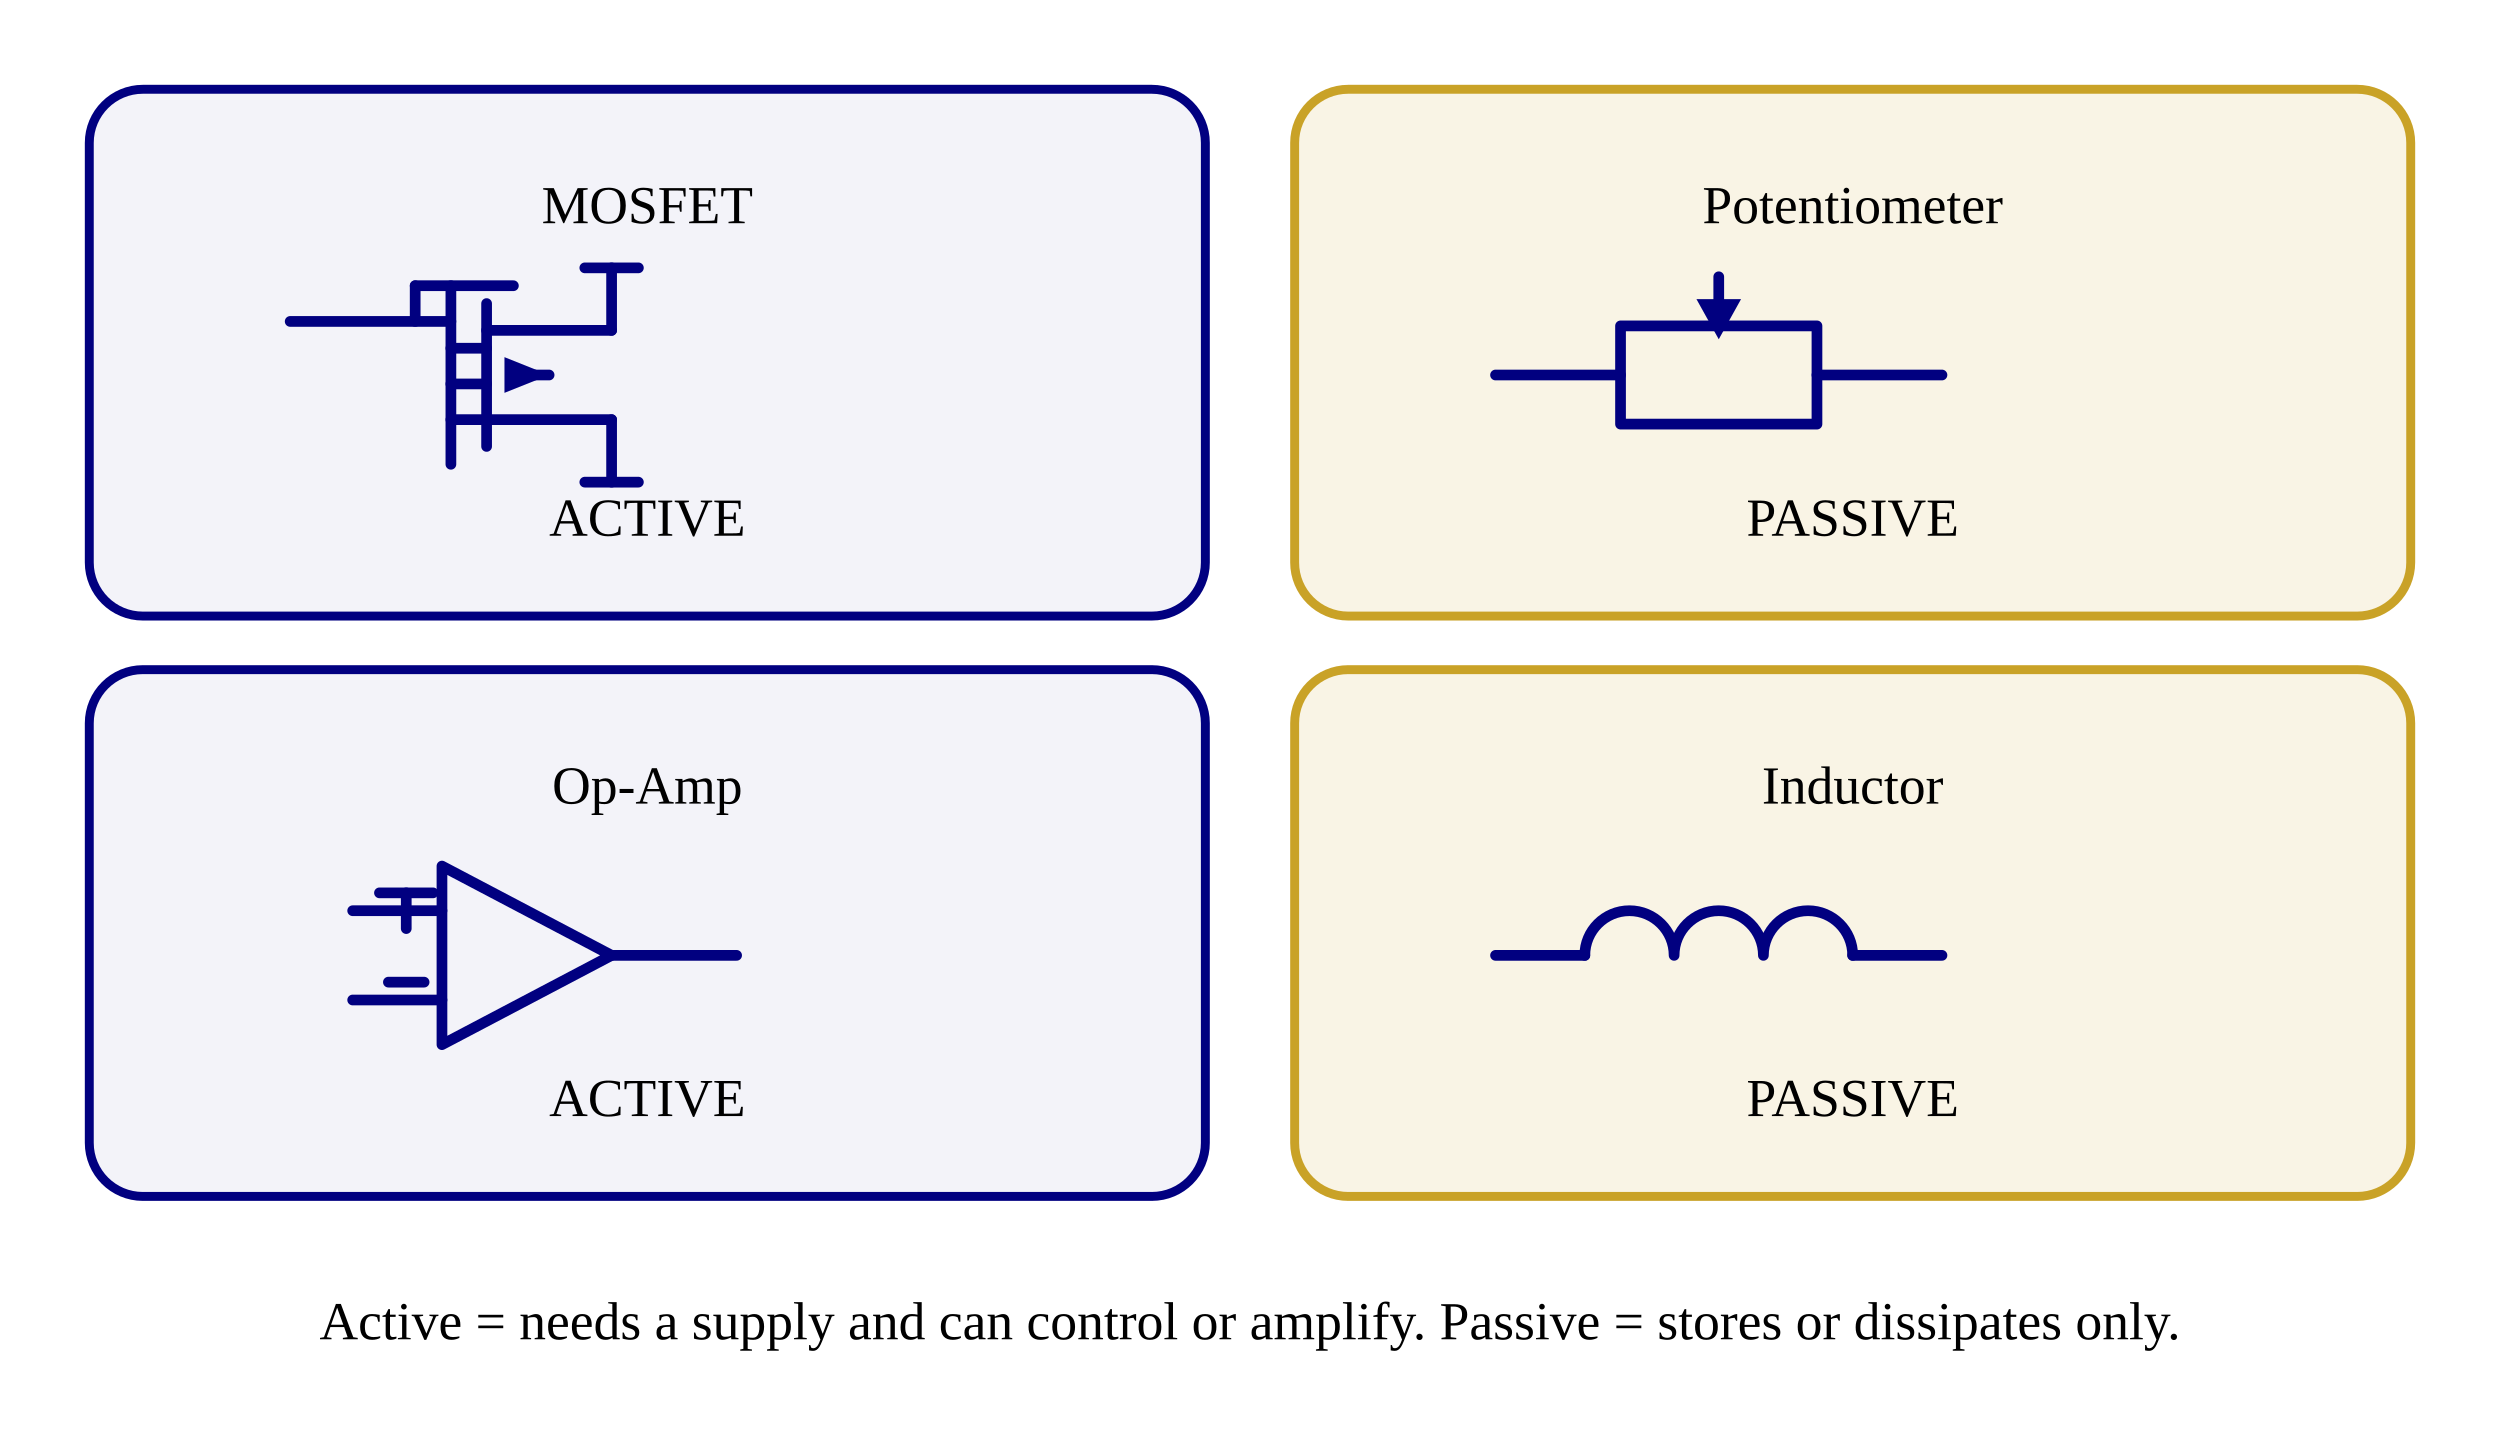
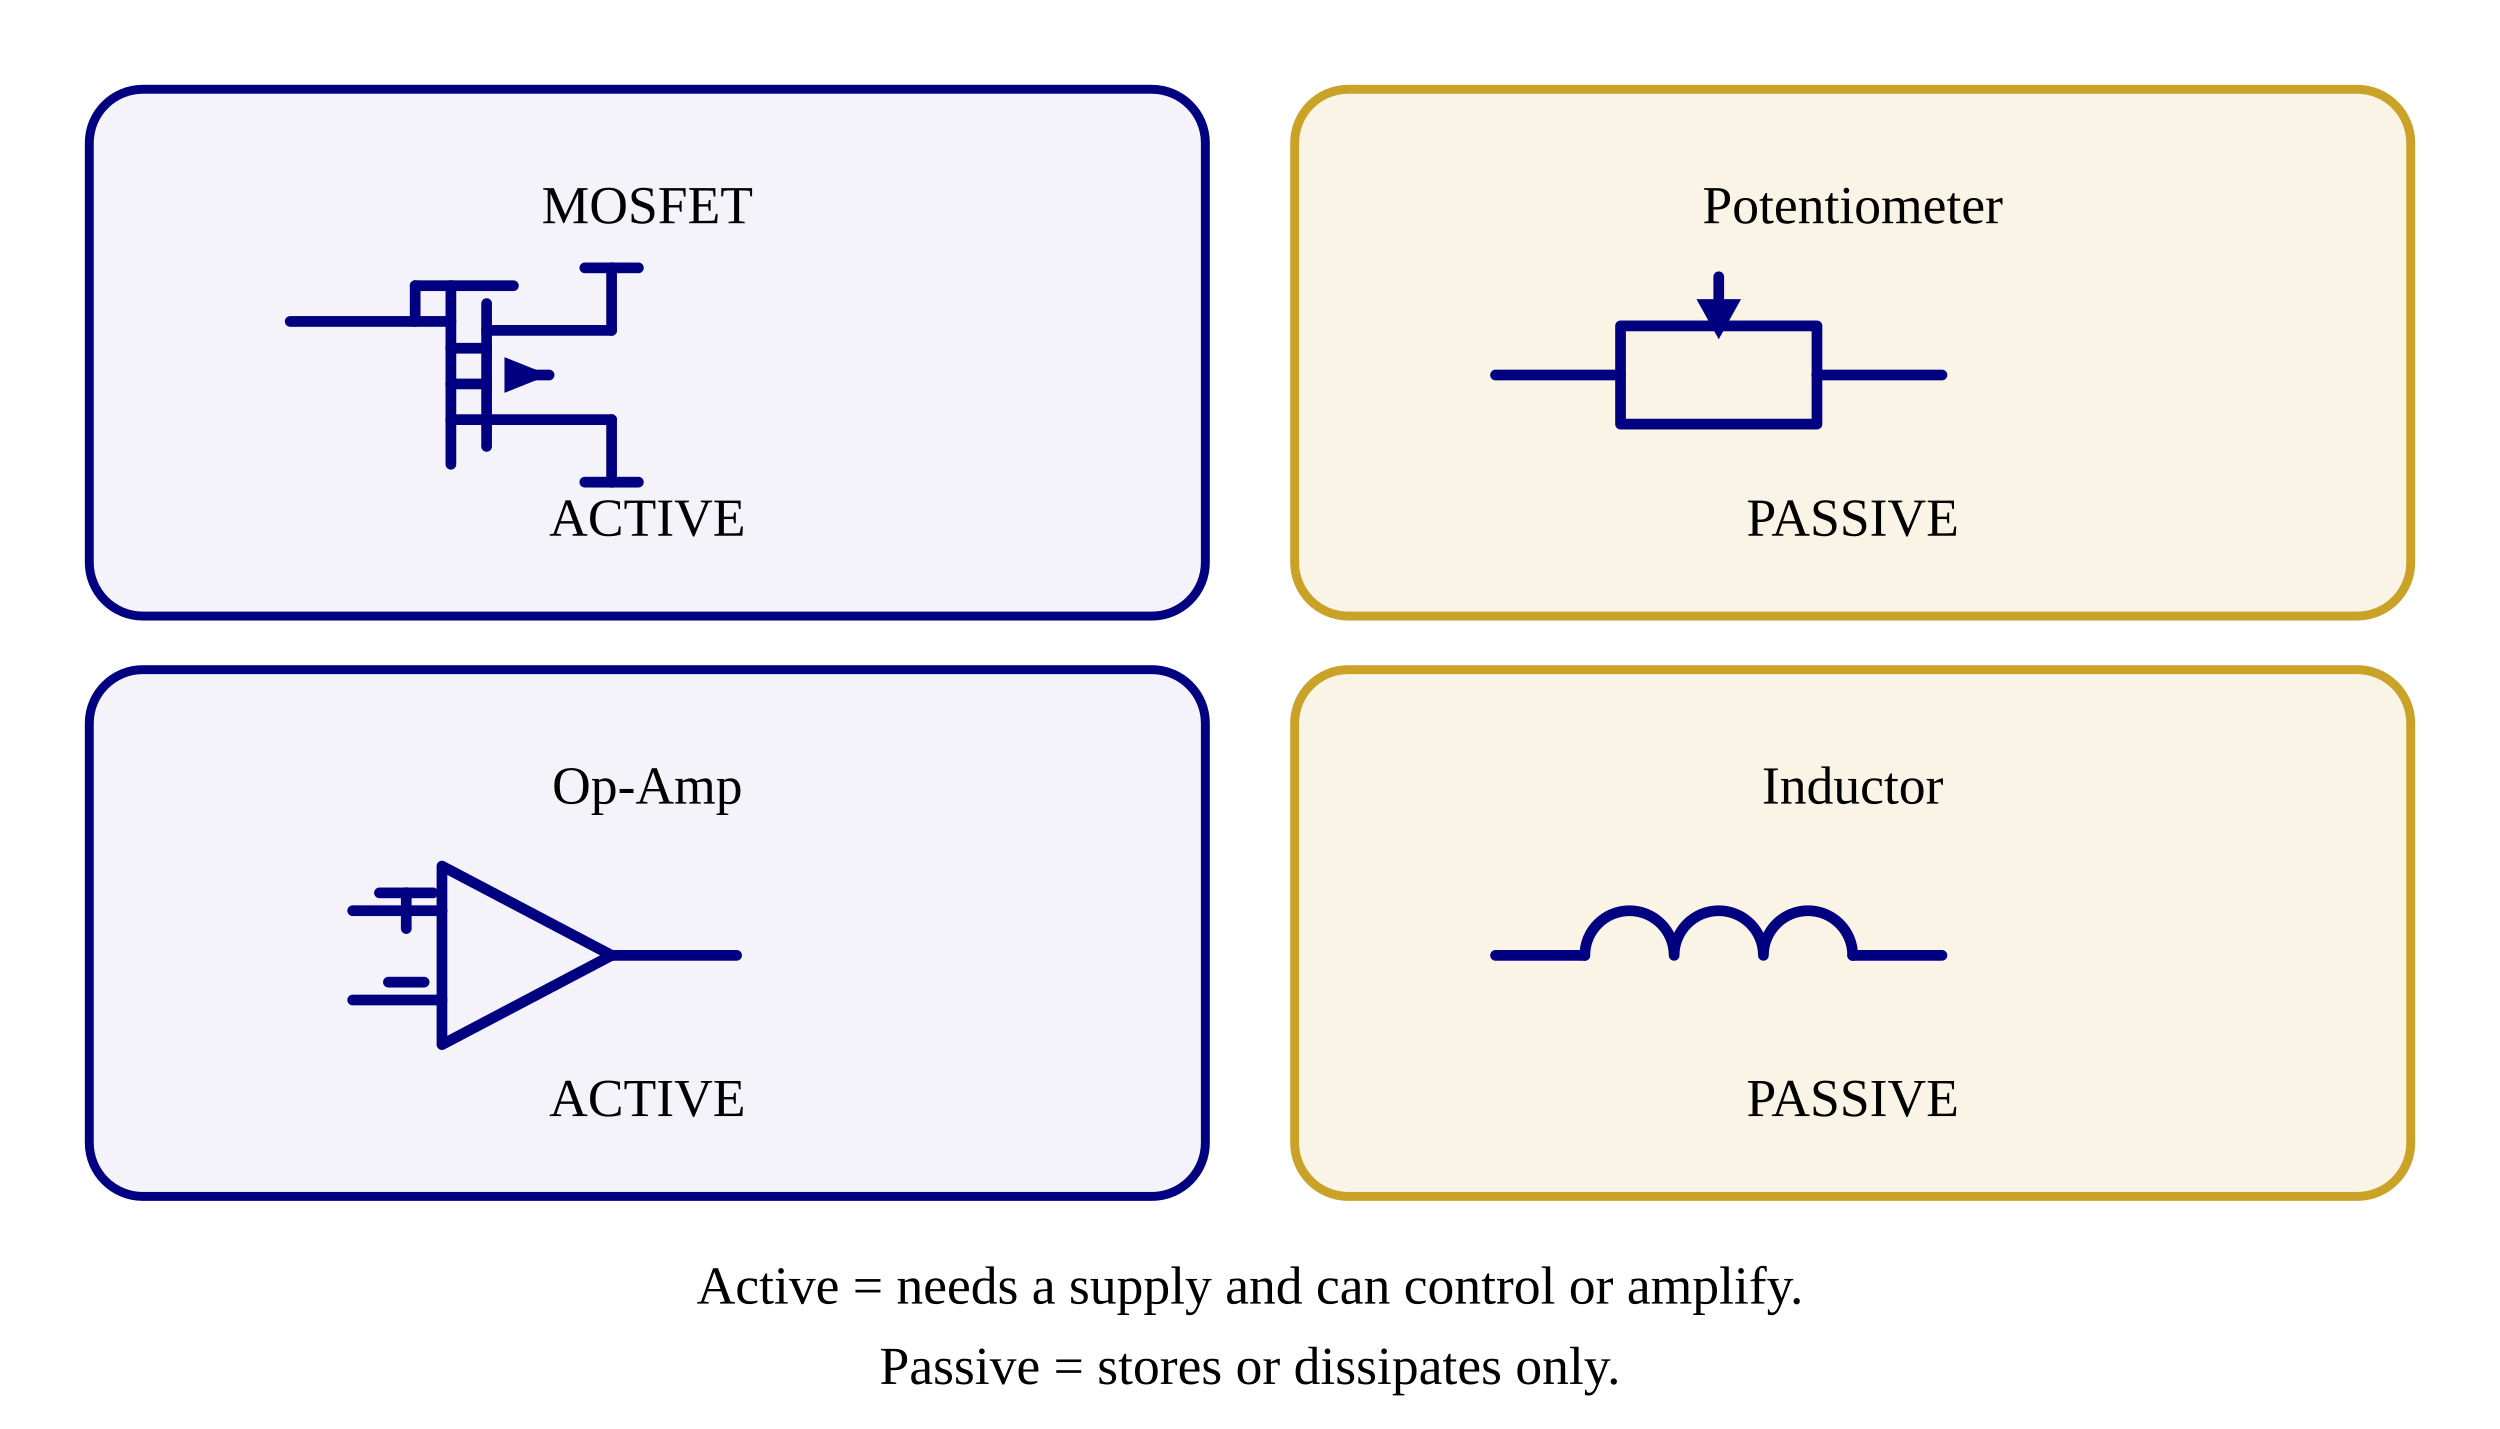
<svg xmlns="http://www.w3.org/2000/svg" class="diagram-svg" viewBox="0 0 560 320" preserveAspectRatio="xMidYMid meet" role="img">
  <rect x="20" y="20" width="250" height="118" rx="12" fill="rgba(1,0,128,0.05)" stroke="#010080" stroke-width="2" />
  <g transform="translate(65,54) scale(1)">
    <g fill="none" stroke="#010080" stroke-width="2.4" stroke-linecap="round" stroke-linejoin="round">
      <path d="M0,18 H36" />
      <path d="M28,18 V10" />
      <path d="M28,10 H50" />
      <path d="M36,10 V50" />
      <path d="M44,14 V46" />
      <path d="M36,24 H44" />
      <path d="M36,32 H44" />
      <path d="M36,40 H44" />
      <path d="M44,20 H72" />
      <path d="M72,20 V6" />
      <path d="M66,6 H78" />
      <path d="M44,40 H72" />
      <path d="M72,40 V54" />
      <path d="M66,54 H78" />
      <path d="M50,30 L58,30" />
      <polygon points="58,30 48,26 48,34" fill="#010080" stroke="none" />
    </g>
  </g>
  <text class="tb" x="145" y="50" text-anchor="middle">MOSFET</text>
  <text class="tg" x="145" y="120" text-anchor="middle">ACTIVE</text>
  <rect x="290" y="20" width="250" height="118" rx="12" fill="rgba(201,162,39,0.12)" stroke="#C9A227" stroke-width="2" />
  <g transform="translate(335,54) scale(1)">
    <g fill="none" stroke="#010080" stroke-width="2.4" stroke-linecap="round" stroke-linejoin="round">
      <path d="M0,30 H28" />
      <rect x="28" y="19" width="44" height="22" />
      <path d="M72,30 H100" />
      <path d="M50,8 V19" />
      <polygon points="50,22 45,13 55,13" fill="#010080" stroke="none" />
    </g>
  </g>
  <text class="tb" x="415" y="50" text-anchor="middle">Potentiometer</text>
  <text class="tg" x="415" y="120" text-anchor="middle">PASSIVE</text>
  <rect x="20" y="150" width="250" height="118" rx="12" fill="rgba(1,0,128,0.05)" stroke="#010080" stroke-width="2" />
  <g transform="translate(65,184) scale(1)">
    <g fill="none" stroke="#010080" stroke-width="2.4" stroke-linecap="round" stroke-linejoin="round">
      <polygon points="34,10 34,50 72,30" fill="none" stroke="none" />
      <polygon points="34,10 34,50 72,30" fill="none" stroke="#010080" />
      <path d="M14,20 H34" />
      <path d="M14,40 H34" />
      <path d="M72,30 H100" />
      <path d="M26,16 V24" />
      <path d="M20,16 H32" />
      <path d="M22,36 H30" />
    </g>
  </g>
  <text class="tb" x="145" y="180" text-anchor="middle">Op-Amp</text>
  <text class="tg" x="145" y="250" text-anchor="middle">ACTIVE</text>
  <rect x="290" y="150" width="250" height="118" rx="12" fill="rgba(201,162,39,0.12)" stroke="#C9A227" stroke-width="2" />
  <g transform="translate(335,184) scale(1)">
    <g fill="none" stroke="#010080" stroke-width="2.4" stroke-linecap="round" stroke-linejoin="round">
      <path d="M0,30 H20" />
      <path d="M20,30 a10,10 0 0 1 20,0 a10,10 0 0 1 20,0 a10,10 0 0 1 20,0" />
      <path d="M80,30 H100" />
    </g>
  </g>
  <text class="tb" x="415" y="180" text-anchor="middle">Inductor</text>
  <text class="tg" x="415" y="250" text-anchor="middle">PASSIVE</text>
-   <text class="t12" x="280" y="300" text-anchor="middle">Active = needs a supply and can control or amplify. Passive = stores or dissipates only.</text>
+   <text class="t12" x="280" y="292" text-anchor="middle">Active = needs a supply and can control or amplify.</text>
+   <text class="t12" x="280" y="310" text-anchor="middle">Passive = stores or dissipates only.</text>
</svg>
